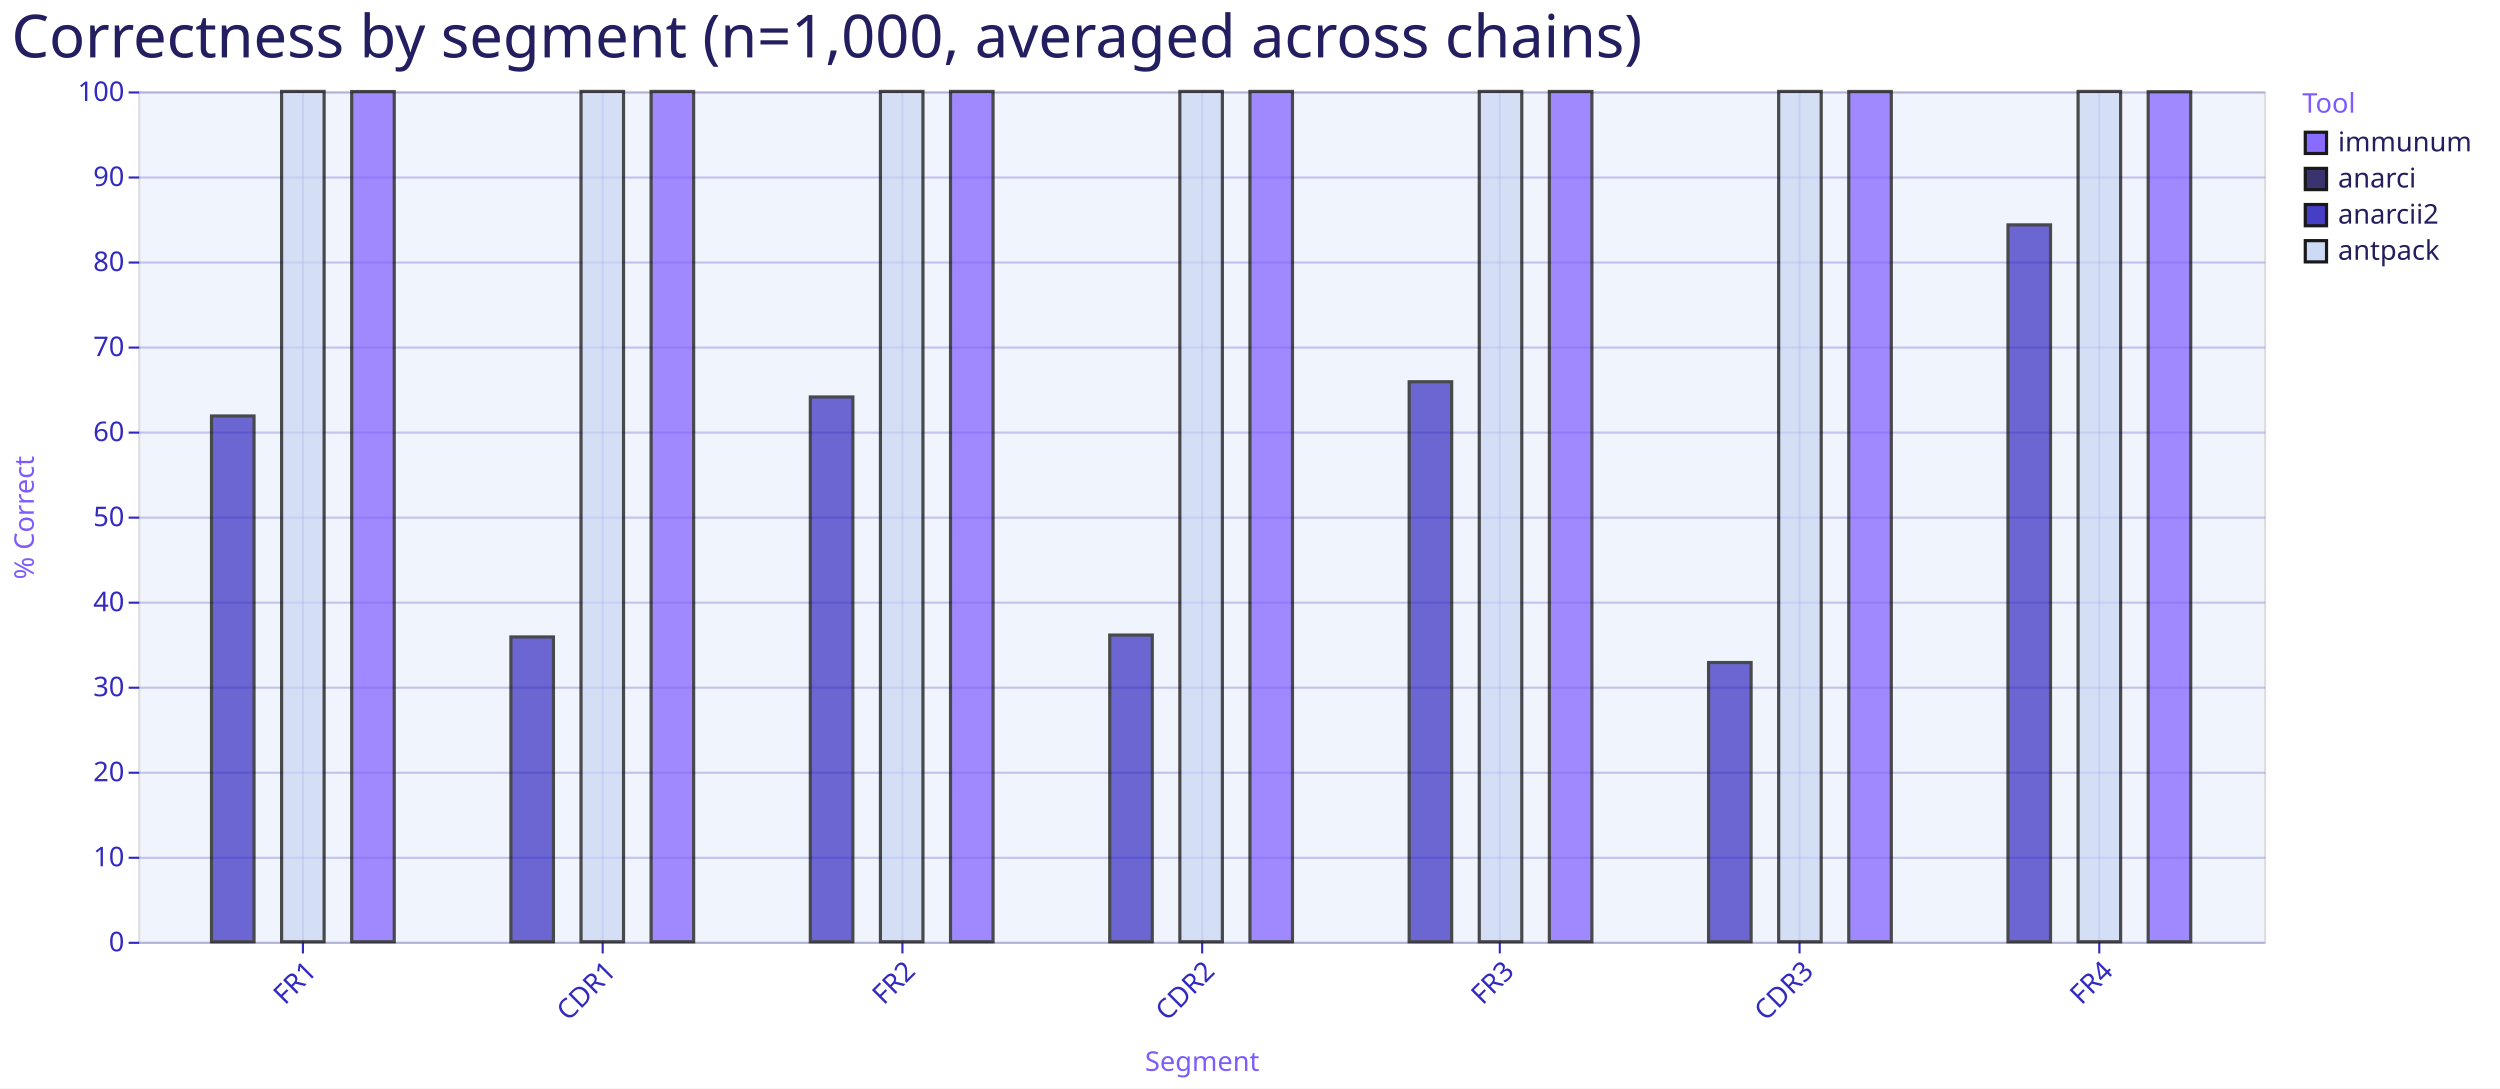
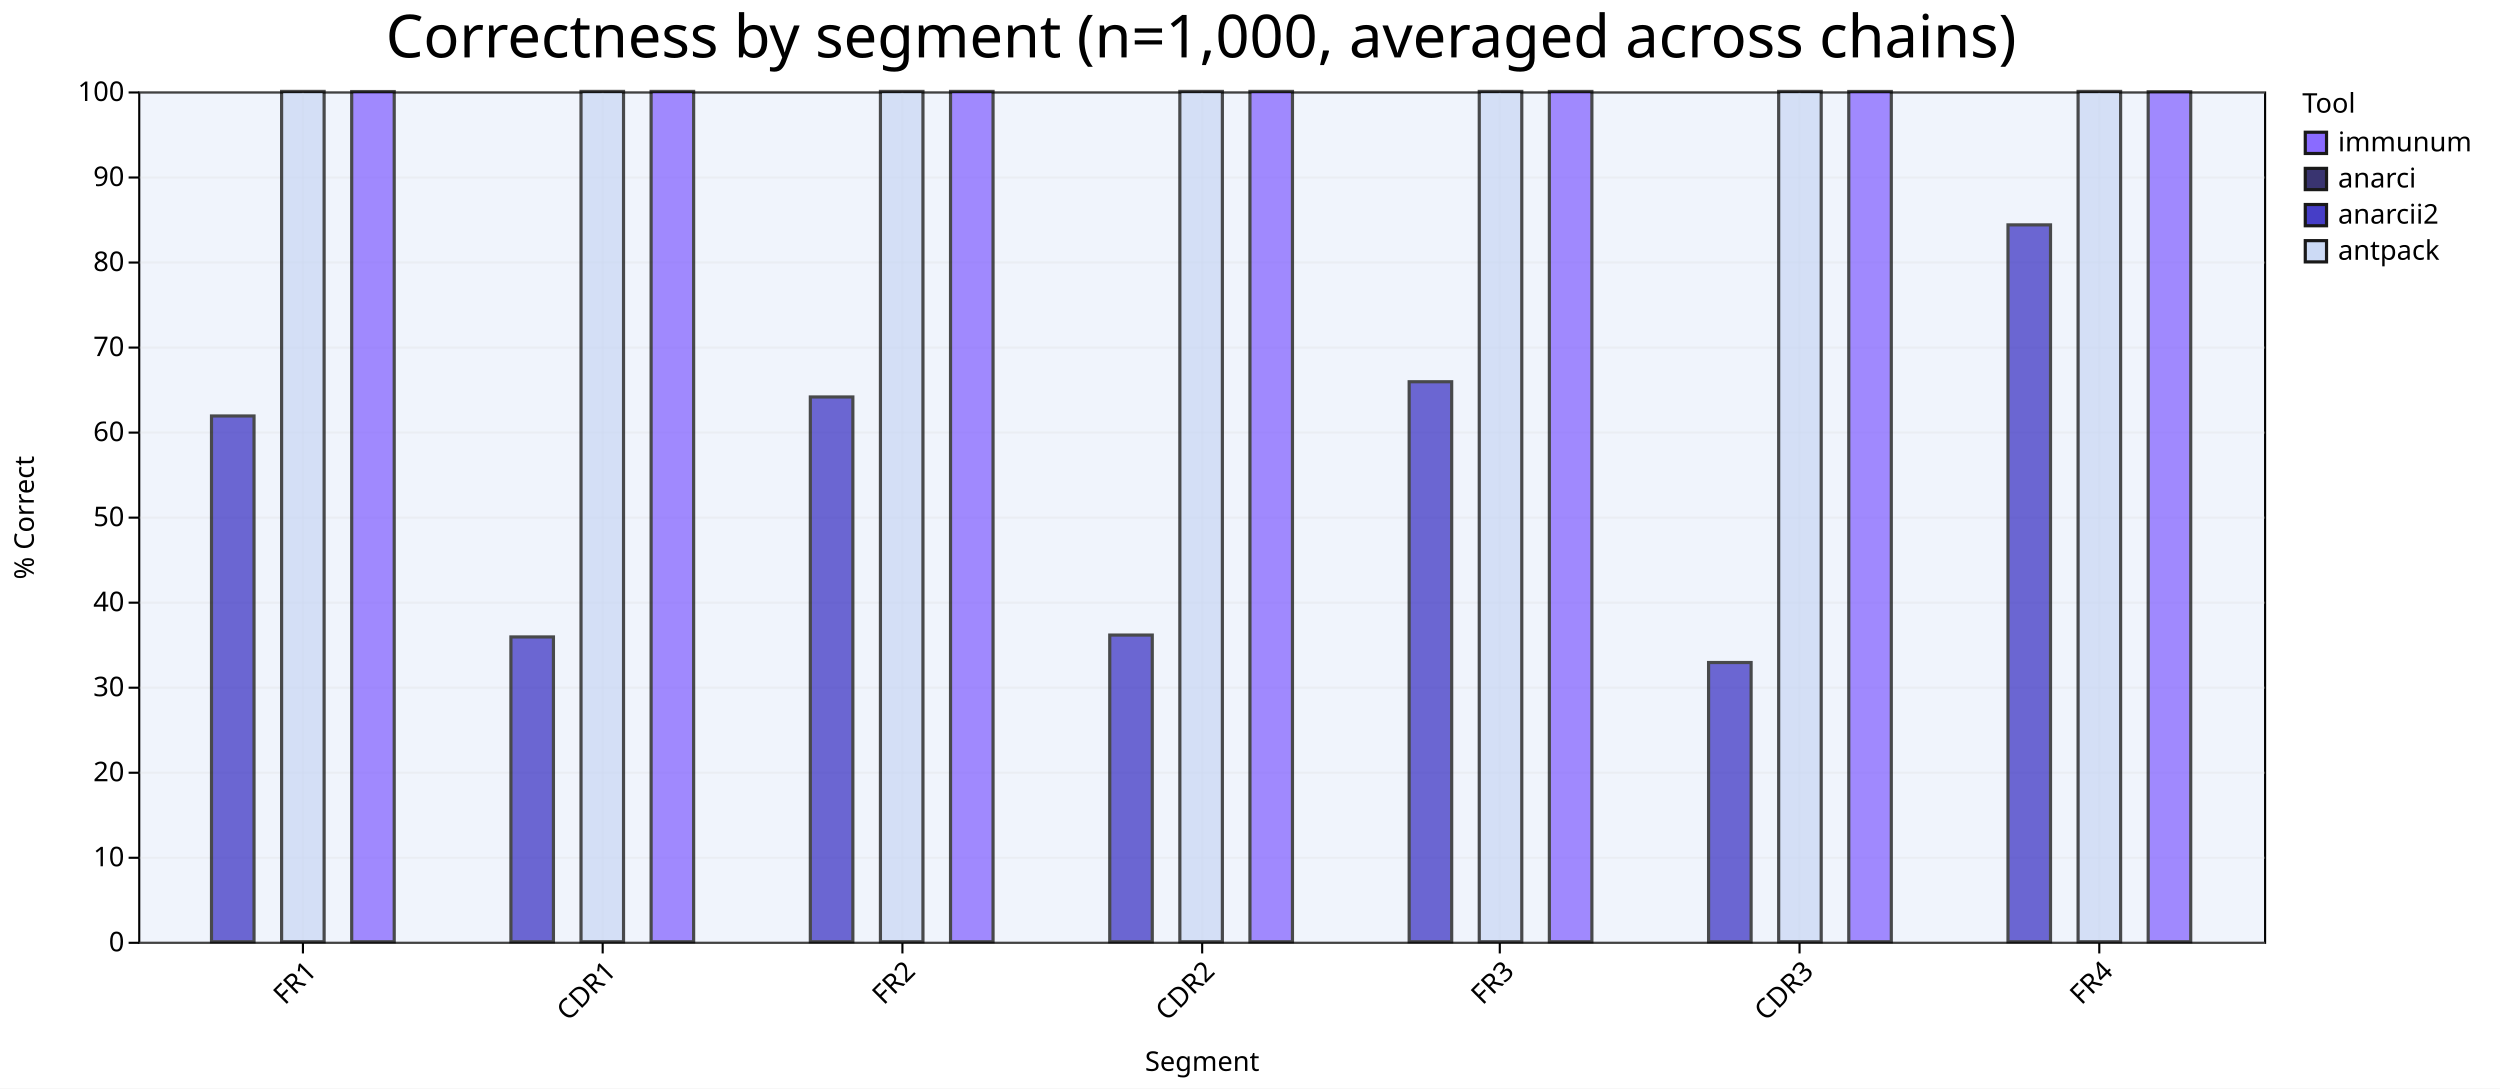
<svg xmlns="http://www.w3.org/2000/svg" version="1.1" class="marks" width="1176" height="512" viewBox="0 0 1176 512">
-   <rect width="1176" height="512" fill="white" />
+   <rect width="1176" height="512" fill="#ffffff" />
  <g fill="none" stroke-miterlimit="10" transform="translate(65,43)">
    <g class="mark-group role-frame root" role="graphics-object" aria-roledescription="group mark container">
      <g transform="translate(0,0)">
-         <path class="background" aria-hidden="true" d="M0.5,0.5h1000v400h-1000Z" fill="#F0F4FC" stroke="#ddd" />
+         <path class="background" aria-hidden="true" d="M0.5,0.5h1000v400h-1000Z" fill="#F0F4FC" stroke="#000000" />
        <g>
          <g class="mark-group role-axis" aria-hidden="true">
            <g transform="translate(0.5,400.5)">
              <path class="background" aria-hidden="true" d="M0,0h0v0h0Z" pointer-events="none" />
              <g>
                <g class="mark-rule role-axis-grid" pointer-events="none">
-                   <line transform="translate(77,-400)" x2="0" y2="400" stroke="#3229C1CC" stroke-opacity="0.3" stroke-width="1" opacity="1" />
-                   <line transform="translate(218,-400)" x2="0" y2="400" stroke="#3229C1CC" stroke-opacity="0.3" stroke-width="1" opacity="1" />
-                   <line transform="translate(359,-400)" x2="0" y2="400" stroke="#3229C1CC" stroke-opacity="0.3" stroke-width="1" opacity="1" />
-                   <line transform="translate(500,-400)" x2="0" y2="400" stroke="#3229C1CC" stroke-opacity="0.3" stroke-width="1" opacity="1" />
-                   <line transform="translate(640,-400)" x2="0" y2="400" stroke="#3229C1CC" stroke-opacity="0.3" stroke-width="1" opacity="1" />
-                   <line transform="translate(781,-400)" x2="0" y2="400" stroke="#3229C1CC" stroke-opacity="0.3" stroke-width="1" opacity="1" />
-                   <line transform="translate(922,-400)" x2="0" y2="400" stroke="#3229C1CC" stroke-opacity="0.3" stroke-width="1" opacity="1" />
+                   <line transform="translate(77,-400)" x2="0" y2="400" stroke="#dddddd" stroke-opacity="0.3" stroke-width="1" opacity="1" />
+                   <line transform="translate(218,-400)" x2="0" y2="400" stroke="#dddddd" stroke-opacity="0.3" stroke-width="1" opacity="1" />
+                   <line transform="translate(359,-400)" x2="0" y2="400" stroke="#dddddd" stroke-opacity="0.3" stroke-width="1" opacity="1" />
+                   <line transform="translate(500,-400)" x2="0" y2="400" stroke="#dddddd" stroke-opacity="0.3" stroke-width="1" opacity="1" />
+                   <line transform="translate(640,-400)" x2="0" y2="400" stroke="#dddddd" stroke-opacity="0.3" stroke-width="1" opacity="1" />
+                   <line transform="translate(781,-400)" x2="0" y2="400" stroke="#dddddd" stroke-opacity="0.3" stroke-width="1" opacity="1" />
+                   <line transform="translate(922,-400)" x2="0" y2="400" stroke="#dddddd" stroke-opacity="0.3" stroke-width="1" opacity="1" />
                </g>
              </g>
              <path class="foreground" aria-hidden="true" d="" pointer-events="none" display="none" />
            </g>
          </g>
          <g class="mark-group role-axis" aria-hidden="true">
            <g transform="translate(0.5,0.5)">
              <path class="background" aria-hidden="true" d="M0,0h0v0h0Z" pointer-events="none" />
              <g>
                <g class="mark-rule role-axis-grid" pointer-events="none">
-                   <line transform="translate(0,400)" x2="1000" y2="0" stroke="#3229C1CC" stroke-opacity="0.3" stroke-width="1" opacity="1" />
-                   <line transform="translate(0,360)" x2="1000" y2="0" stroke="#3229C1CC" stroke-opacity="0.3" stroke-width="1" opacity="1" />
-                   <line transform="translate(0,320)" x2="1000" y2="0" stroke="#3229C1CC" stroke-opacity="0.3" stroke-width="1" opacity="1" />
-                   <line transform="translate(0,280)" x2="1000" y2="0" stroke="#3229C1CC" stroke-opacity="0.3" stroke-width="1" opacity="1" />
-                   <line transform="translate(0,240)" x2="1000" y2="0" stroke="#3229C1CC" stroke-opacity="0.3" stroke-width="1" opacity="1" />
-                   <line transform="translate(0,200)" x2="1000" y2="0" stroke="#3229C1CC" stroke-opacity="0.3" stroke-width="1" opacity="1" />
-                   <line transform="translate(0,160)" x2="1000" y2="0" stroke="#3229C1CC" stroke-opacity="0.3" stroke-width="1" opacity="1" />
-                   <line transform="translate(0,120)" x2="1000" y2="0" stroke="#3229C1CC" stroke-opacity="0.3" stroke-width="1" opacity="1" />
-                   <line transform="translate(0,80)" x2="1000" y2="0" stroke="#3229C1CC" stroke-opacity="0.3" stroke-width="1" opacity="1" />
-                   <line transform="translate(0,40)" x2="1000" y2="0" stroke="#3229C1CC" stroke-opacity="0.3" stroke-width="1" opacity="1" />
-                   <line transform="translate(0,0)" x2="1000" y2="0" stroke="#3229C1CC" stroke-opacity="0.3" stroke-width="1" opacity="1" />
+                   <line transform="translate(0,400)" x2="1000" y2="0" stroke="#dddddd" stroke-opacity="0.3" stroke-width="1" opacity="1" />
+                   <line transform="translate(0,360)" x2="1000" y2="0" stroke="#dddddd" stroke-opacity="0.3" stroke-width="1" opacity="1" />
+                   <line transform="translate(0,320)" x2="1000" y2="0" stroke="#dddddd" stroke-opacity="0.3" stroke-width="1" opacity="1" />
+                   <line transform="translate(0,280)" x2="1000" y2="0" stroke="#dddddd" stroke-opacity="0.3" stroke-width="1" opacity="1" />
+                   <line transform="translate(0,240)" x2="1000" y2="0" stroke="#dddddd" stroke-opacity="0.3" stroke-width="1" opacity="1" />
+                   <line transform="translate(0,200)" x2="1000" y2="0" stroke="#dddddd" stroke-opacity="0.3" stroke-width="1" opacity="1" />
+                   <line transform="translate(0,160)" x2="1000" y2="0" stroke="#dddddd" stroke-opacity="0.3" stroke-width="1" opacity="1" />
+                   <line transform="translate(0,120)" x2="1000" y2="0" stroke="#dddddd" stroke-opacity="0.3" stroke-width="1" opacity="1" />
+                   <line transform="translate(0,80)" x2="1000" y2="0" stroke="#dddddd" stroke-opacity="0.3" stroke-width="1" opacity="1" />
+                   <line transform="translate(0,40)" x2="1000" y2="0" stroke="#dddddd" stroke-opacity="0.3" stroke-width="1" opacity="1" />
+                   <line transform="translate(0,0)" x2="1000" y2="0" stroke="#dddddd" stroke-opacity="0.3" stroke-width="1" opacity="1" />
                </g>
              </g>
              <path class="foreground" aria-hidden="true" d="" pointer-events="none" display="none" />
            </g>
          </g>
          <g class="mark-group role-axis" role="graphics-symbol" aria-roledescription="axis" aria-label="X-axis titled 'Segment' for a discrete scale with 7 values: FR1, CDR1, FR2, CDR2, FR3, CDR3, FR4">
            <g transform="translate(0.5,400.5)">
              <path class="background" aria-hidden="true" d="M0,0h0v0h0Z" pointer-events="none" />
              <g>
                <g class="mark-rule role-axis-tick" pointer-events="none">
-                   <line transform="translate(77,0)" x2="0" y2="5" stroke="#3229C1" stroke-width="1" opacity="1" />
-                   <line transform="translate(218,0)" x2="0" y2="5" stroke="#3229C1" stroke-width="1" opacity="1" />
-                   <line transform="translate(359,0)" x2="0" y2="5" stroke="#3229C1" stroke-width="1" opacity="1" />
-                   <line transform="translate(500,0)" x2="0" y2="5" stroke="#3229C1" stroke-width="1" opacity="1" />
-                   <line transform="translate(640,0)" x2="0" y2="5" stroke="#3229C1" stroke-width="1" opacity="1" />
-                   <line transform="translate(781,0)" x2="0" y2="5" stroke="#3229C1" stroke-width="1" opacity="1" />
-                   <line transform="translate(922,0)" x2="0" y2="5" stroke="#3229C1" stroke-width="1" opacity="1" />
+                   <line transform="translate(77,0)" x2="0" y2="5" stroke="#000000" stroke-width="1" opacity="1" />
+                   <line transform="translate(218,0)" x2="0" y2="5" stroke="#000000" stroke-width="1" opacity="1" />
+                   <line transform="translate(359,0)" x2="0" y2="5" stroke="#000000" stroke-width="1" opacity="1" />
+                   <line transform="translate(500,0)" x2="0" y2="5" stroke="#000000" stroke-width="1" opacity="1" />
+                   <line transform="translate(640,0)" x2="0" y2="5" stroke="#000000" stroke-width="1" opacity="1" />
+                   <line transform="translate(781,0)" x2="0" y2="5" stroke="#000000" stroke-width="1" opacity="1" />
+                   <line transform="translate(922,0)" x2="0" y2="5" stroke="#000000" stroke-width="1" opacity="1" />
                </g>
                <g class="mark-text role-axis-label" pointer-events="none">
-                   <text text-anchor="end" transform="translate(76.96479,7) rotate(315) translate(0,10)" font-family="Albert Sans" font-size="12.8px" font-weight="Light" fill="#3229C1" opacity="1">FR1</text>
-                   <text text-anchor="end" transform="translate(217.8099,7) rotate(315) translate(0,10)" font-family="Albert Sans" font-size="12.8px" font-weight="Light" fill="#3229C1" opacity="1">CDR1</text>
-                   <text text-anchor="end" transform="translate(358.6549,7) rotate(315) translate(0,10)" font-family="Albert Sans" font-size="12.8px" font-weight="Light" fill="#3229C1" opacity="1">FR2</text>
-                   <text text-anchor="end" transform="translate(499.5,7) rotate(315) translate(0,10)" font-family="Albert Sans" font-size="12.8px" font-weight="Light" fill="#3229C1" opacity="1">CDR2</text>
-                   <text text-anchor="end" transform="translate(640.3451,7) rotate(315) translate(0,10)" font-family="Albert Sans" font-size="12.8px" font-weight="Light" fill="#3229C1" opacity="1">FR3</text>
-                   <text text-anchor="end" transform="translate(781.1901,7) rotate(315) translate(0,10)" font-family="Albert Sans" font-size="12.8px" font-weight="Light" fill="#3229C1" opacity="1">CDR3</text>
-                   <text text-anchor="end" transform="translate(922.0352,7) rotate(315) translate(0,10)" font-family="Albert Sans" font-size="12.8px" font-weight="Light" fill="#3229C1" opacity="1">FR4</text>
+                   <text text-anchor="end" transform="translate(76.96479,7) rotate(315) translate(0,10)" font-family="Albert Sans" font-size="12.8px" font-weight="Light" fill="#000000" opacity="1">FR1</text>
+                   <text text-anchor="end" transform="translate(217.8099,7) rotate(315) translate(0,10)" font-family="Albert Sans" font-size="12.8px" font-weight="Light" fill="#000000" opacity="1">CDR1</text>
+                   <text text-anchor="end" transform="translate(358.6549,7) rotate(315) translate(0,10)" font-family="Albert Sans" font-size="12.8px" font-weight="Light" fill="#000000" opacity="1">FR2</text>
+                   <text text-anchor="end" transform="translate(499.5,7) rotate(315) translate(0,10)" font-family="Albert Sans" font-size="12.8px" font-weight="Light" fill="#000000" opacity="1">CDR2</text>
+                   <text text-anchor="end" transform="translate(640.3451,7) rotate(315) translate(0,10)" font-family="Albert Sans" font-size="12.8px" font-weight="Light" fill="#000000" opacity="1">FR3</text>
+                   <text text-anchor="end" transform="translate(781.1901,7) rotate(315) translate(0,10)" font-family="Albert Sans" font-size="12.8px" font-weight="Light" fill="#000000" opacity="1">CDR3</text>
+                   <text text-anchor="end" transform="translate(922.0352,7) rotate(315) translate(0,10)" font-family="Albert Sans" font-size="12.8px" font-weight="Light" fill="#000000" opacity="1">FR4</text>
                </g>
                <g class="mark-text role-axis-title" pointer-events="none">
-                   <text text-anchor="middle" transform="translate(500,60.25327)" font-family="Albert Sans" font-size="12.8px" font-weight="SemiBold" fill="#7D5BFF" opacity="1">Segment</text>
+                   <text text-anchor="middle" transform="translate(500,60.25327)" font-family="Albert Sans" font-size="12.8px" font-weight="SemiBold" fill="#000000" opacity="1">Segment</text>
                </g>
              </g>
              <path class="foreground" aria-hidden="true" d="" pointer-events="none" display="none" />
            </g>
          </g>
          <g class="mark-group role-axis" role="graphics-symbol" aria-roledescription="axis" aria-label="Y-axis titled '% Correct' for a linear scale with values from 0 to 100">
            <g transform="translate(0.5,0.5)">
              <path class="background" aria-hidden="true" d="M0,0h0v0h0Z" pointer-events="none" />
              <g>
                <g class="mark-rule role-axis-tick" pointer-events="none">
-                   <line transform="translate(0,400)" x2="-5" y2="0" stroke="#3229C1" stroke-width="1" opacity="1" />
-                   <line transform="translate(0,360)" x2="-5" y2="0" stroke="#3229C1" stroke-width="1" opacity="1" />
-                   <line transform="translate(0,320)" x2="-5" y2="0" stroke="#3229C1" stroke-width="1" opacity="1" />
-                   <line transform="translate(0,280)" x2="-5" y2="0" stroke="#3229C1" stroke-width="1" opacity="1" />
-                   <line transform="translate(0,240)" x2="-5" y2="0" stroke="#3229C1" stroke-width="1" opacity="1" />
-                   <line transform="translate(0,200)" x2="-5" y2="0" stroke="#3229C1" stroke-width="1" opacity="1" />
-                   <line transform="translate(0,160)" x2="-5" y2="0" stroke="#3229C1" stroke-width="1" opacity="1" />
-                   <line transform="translate(0,120)" x2="-5" y2="0" stroke="#3229C1" stroke-width="1" opacity="1" />
-                   <line transform="translate(0,80)" x2="-5" y2="0" stroke="#3229C1" stroke-width="1" opacity="1" />
-                   <line transform="translate(0,40)" x2="-5" y2="0" stroke="#3229C1" stroke-width="1" opacity="1" />
-                   <line transform="translate(0,0)" x2="-5" y2="0" stroke="#3229C1" stroke-width="1" opacity="1" />
+                   <line transform="translate(0,400)" x2="-5" y2="0" stroke="#000000" stroke-width="1" opacity="1" />
+                   <line transform="translate(0,360)" x2="-5" y2="0" stroke="#000000" stroke-width="1" opacity="1" />
+                   <line transform="translate(0,320)" x2="-5" y2="0" stroke="#000000" stroke-width="1" opacity="1" />
+                   <line transform="translate(0,280)" x2="-5" y2="0" stroke="#000000" stroke-width="1" opacity="1" />
+                   <line transform="translate(0,240)" x2="-5" y2="0" stroke="#000000" stroke-width="1" opacity="1" />
+                   <line transform="translate(0,200)" x2="-5" y2="0" stroke="#000000" stroke-width="1" opacity="1" />
+                   <line transform="translate(0,160)" x2="-5" y2="0" stroke="#000000" stroke-width="1" opacity="1" />
+                   <line transform="translate(0,120)" x2="-5" y2="0" stroke="#000000" stroke-width="1" opacity="1" />
+                   <line transform="translate(0,80)" x2="-5" y2="0" stroke="#000000" stroke-width="1" opacity="1" />
+                   <line transform="translate(0,40)" x2="-5" y2="0" stroke="#000000" stroke-width="1" opacity="1" />
+                   <line transform="translate(0,0)" x2="-5" y2="0" stroke="#000000" stroke-width="1" opacity="1" />
                </g>
                <g class="mark-text role-axis-label" pointer-events="none">
-                   <text text-anchor="end" transform="translate(-7,404)" font-family="Albert Sans" font-size="12.8px" font-weight="Light" fill="#3229C1" opacity="1">0</text>
-                   <text text-anchor="end" transform="translate(-7,364)" font-family="Albert Sans" font-size="12.8px" font-weight="Light" fill="#3229C1" opacity="1">10</text>
-                   <text text-anchor="end" transform="translate(-7,324)" font-family="Albert Sans" font-size="12.8px" font-weight="Light" fill="#3229C1" opacity="1">20</text>
-                   <text text-anchor="end" transform="translate(-7,284)" font-family="Albert Sans" font-size="12.8px" font-weight="Light" fill="#3229C1" opacity="1">30</text>
-                   <text text-anchor="end" transform="translate(-7,244)" font-family="Albert Sans" font-size="12.8px" font-weight="Light" fill="#3229C1" opacity="1">40</text>
-                   <text text-anchor="end" transform="translate(-7,204)" font-family="Albert Sans" font-size="12.8px" font-weight="Light" fill="#3229C1" opacity="1">50</text>
-                   <text text-anchor="end" transform="translate(-7,164)" font-family="Albert Sans" font-size="12.8px" font-weight="Light" fill="#3229C1" opacity="1">60</text>
-                   <text text-anchor="end" transform="translate(-7,124)" font-family="Albert Sans" font-size="12.8px" font-weight="Light" fill="#3229C1" opacity="1">70</text>
-                   <text text-anchor="end" transform="translate(-7,84)" font-family="Albert Sans" font-size="12.8px" font-weight="Light" fill="#3229C1" opacity="1">80</text>
-                   <text text-anchor="end" transform="translate(-7,44)" font-family="Albert Sans" font-size="12.8px" font-weight="Light" fill="#3229C1" opacity="1">90</text>
-                   <text text-anchor="end" transform="translate(-7,4)" font-family="Albert Sans" font-size="12.8px" font-weight="Light" fill="#3229C1" opacity="1">100</text>
+                   <text text-anchor="end" transform="translate(-7,404)" font-family="Albert Sans" font-size="12.8px" font-weight="Light" fill="#000000" opacity="1">0</text>
+                   <text text-anchor="end" transform="translate(-7,364)" font-family="Albert Sans" font-size="12.8px" font-weight="Light" fill="#000000" opacity="1">10</text>
+                   <text text-anchor="end" transform="translate(-7,324)" font-family="Albert Sans" font-size="12.8px" font-weight="Light" fill="#000000" opacity="1">20</text>
+                   <text text-anchor="end" transform="translate(-7,284)" font-family="Albert Sans" font-size="12.8px" font-weight="Light" fill="#000000" opacity="1">30</text>
+                   <text text-anchor="end" transform="translate(-7,244)" font-family="Albert Sans" font-size="12.8px" font-weight="Light" fill="#000000" opacity="1">40</text>
+                   <text text-anchor="end" transform="translate(-7,204)" font-family="Albert Sans" font-size="12.8px" font-weight="Light" fill="#000000" opacity="1">50</text>
+                   <text text-anchor="end" transform="translate(-7,164)" font-family="Albert Sans" font-size="12.8px" font-weight="Light" fill="#000000" opacity="1">60</text>
+                   <text text-anchor="end" transform="translate(-7,124)" font-family="Albert Sans" font-size="12.8px" font-weight="Light" fill="#000000" opacity="1">70</text>
+                   <text text-anchor="end" transform="translate(-7,84)" font-family="Albert Sans" font-size="12.8px" font-weight="Light" fill="#000000" opacity="1">80</text>
+                   <text text-anchor="end" transform="translate(-7,44)" font-family="Albert Sans" font-size="12.8px" font-weight="Light" fill="#000000" opacity="1">90</text>
+                   <text text-anchor="end" transform="translate(-7,4)" font-family="Albert Sans" font-size="12.8px" font-weight="Light" fill="#000000" opacity="1">100</text>
                </g>
                <g class="mark-text role-axis-title" pointer-events="none">
-                   <text text-anchor="middle" transform="translate(-46.59375,200) rotate(-90) translate(0,-3)" font-family="Albert Sans" font-size="12.8px" font-weight="SemiBold" fill="#7D5BFF" opacity="1">% Correct</text>
+                   <text text-anchor="middle" transform="translate(-46.59375,200) rotate(-90) translate(0,-3)" font-family="Albert Sans" font-size="12.8px" font-weight="SemiBold" fill="#000000" opacity="1">% Correct</text>
                </g>
              </g>
              <path class="foreground" aria-hidden="true" d="" pointer-events="none" display="none" />
            </g>
          </g>
          <g class="mark-rect role-mark marks" role="graphics-object" aria-roledescription="rect mark container">
+             <path aria-label="Segment: FR1; % Correct: 100; method: antpack; Tool: antpack; segment: FR1; pct_correct: 100.00" role="graphics-symbol" aria-roledescription="bar" d="M67.465,0h20v400h-20Z" fill="#C7D6F4" stroke="black" stroke-width="1.5" opacity="0.7" />
            <path aria-label="Segment: FR1; % Correct: 99.9842857143; method: immunum; Tool: immunum; segment: FR1; pct_correct: 99.98" role="graphics-symbol" aria-roledescription="bar" d="M100.439,0.063h20v399.937h-20Z" fill="#7D5BFF" stroke="black" stroke-width="1.5" opacity="0.7" />
            <path aria-label="Segment: FR1; % Correct: 61.8304761905; method: anarcii2; Tool: anarcii2; segment: FR1; pct_correct: 61.83" role="graphics-symbol" aria-roledescription="bar" d="M34.491,152.678h20v247.322h-20Z" fill="#3229C1" stroke="black" stroke-width="1.5" opacity="0.7" />
-             <path aria-label="Segment: FR1; % Correct: 100; method: antpack; Tool: antpack; segment: FR1; pct_correct: 100.00" role="graphics-symbol" aria-roledescription="bar" d="M67.465,0h20v400h-20Z" fill="#C7D6F4" stroke="black" stroke-width="1.5" opacity="0.7" />
+             <path aria-label="Segment: CDR1; % Correct: 100; method: antpack; Tool: antpack; segment: CDR1; pct_correct: 100.00" role="graphics-symbol" aria-roledescription="bar" d="M208.31,0h20v400h-20Z" fill="#C7D6F4" stroke="black" stroke-width="1.5" opacity="0.7" />
            <path aria-label="Segment: CDR1; % Correct: 100; method: immunum; Tool: immunum; segment: CDR1; pct_correct: 100.00" role="graphics-symbol" aria-roledescription="bar" d="M241.284,0h20v400h-20Z" fill="#7D5BFF" stroke="black" stroke-width="1.5" opacity="0.7" />
            <path aria-label="Segment: CDR1; % Correct: 35.8452380952; method: anarcii2; Tool: anarcii2; segment: CDR1; pct_correct: 35.85" role="graphics-symbol" aria-roledescription="bar" d="M175.336,256.619h20v143.381h-20Z" fill="#3229C1" stroke="black" stroke-width="1.5" opacity="0.7" />
-             <path aria-label="Segment: CDR1; % Correct: 100; method: antpack; Tool: antpack; segment: CDR1; pct_correct: 100.00" role="graphics-symbol" aria-roledescription="bar" d="M208.31,0h20v400h-20Z" fill="#C7D6F4" stroke="black" stroke-width="1.5" opacity="0.7" />
+             <path aria-label="Segment: FR2; % Correct: 100; method: antpack; Tool: antpack; segment: FR2; pct_correct: 100.00" role="graphics-symbol" aria-roledescription="bar" d="M349.155,0h20v400h-20Z" fill="#C7D6F4" stroke="black" stroke-width="1.5" opacity="0.7" />
            <path aria-label="Segment: FR2; % Correct: 100; method: immunum; Tool: immunum; segment: FR2; pct_correct: 100.00" role="graphics-symbol" aria-roledescription="bar" d="M382.129,0h20v400h-20Z" fill="#7D5BFF" stroke="black" stroke-width="1.5" opacity="0.7" />
            <path aria-label="Segment: FR2; % Correct: 64.0661904762; method: anarcii2; Tool: anarcii2; segment: FR2; pct_correct: 64.07" role="graphics-symbol" aria-roledescription="bar" d="M316.181,143.735h20v256.265h-20Z" fill="#3229C1" stroke="black" stroke-width="1.5" opacity="0.7" />
-             <path aria-label="Segment: FR2; % Correct: 100; method: antpack; Tool: antpack; segment: FR2; pct_correct: 100.00" role="graphics-symbol" aria-roledescription="bar" d="M349.155,0h20v400h-20Z" fill="#C7D6F4" stroke="black" stroke-width="1.5" opacity="0.7" />
+             <path aria-label="Segment: CDR2; % Correct: 100; method: antpack; Tool: antpack; segment: CDR2; pct_correct: 100.00" role="graphics-symbol" aria-roledescription="bar" d="M490,0h20v400h-20Z" fill="#C7D6F4" stroke="black" stroke-width="1.5" opacity="0.7" />
            <path aria-label="Segment: CDR2; % Correct: 100; method: immunum; Tool: immunum; segment: CDR2; pct_correct: 100.00" role="graphics-symbol" aria-roledescription="bar" d="M522.974,0h20v400h-20Z" fill="#7D5BFF" stroke="black" stroke-width="1.5" opacity="0.7" />
            <path aria-label="Segment: CDR2; % Correct: 36.0661904762; method: anarcii2; Tool: anarcii2; segment: CDR2; pct_correct: 36.07" role="graphics-symbol" aria-roledescription="bar" d="M457.026,255.735h20v144.265h-20Z" fill="#3229C1" stroke="black" stroke-width="1.5" opacity="0.7" />
-             <path aria-label="Segment: CDR2; % Correct: 100; method: antpack; Tool: antpack; segment: CDR2; pct_correct: 100.00" role="graphics-symbol" aria-roledescription="bar" d="M490,0h20v400h-20Z" fill="#C7D6F4" stroke="black" stroke-width="1.5" opacity="0.7" />
+             <path aria-label="Segment: FR3; % Correct: 100; method: antpack; Tool: antpack; segment: FR3; pct_correct: 100.00" role="graphics-symbol" aria-roledescription="bar" d="M630.845,0h20v400h-20Z" fill="#C7D6F4" stroke="black" stroke-width="1.5" opacity="0.7" />
            <path aria-label="Segment: FR3; % Correct: 99.9957142857; method: immunum; Tool: immunum; segment: FR3; pct_correct: 100.00" role="graphics-symbol" aria-roledescription="bar" d="M663.819,0.017h20v399.983h-20Z" fill="#7D5BFF" stroke="black" stroke-width="1.5" opacity="0.7" />
            <path aria-label="Segment: FR3; % Correct: 65.8566666667; method: anarcii2; Tool: anarcii2; segment: FR3; pct_correct: 65.86" role="graphics-symbol" aria-roledescription="bar" d="M597.871,136.573h20v263.427h-20Z" fill="#3229C1" stroke="black" stroke-width="1.5" opacity="0.7" />
-             <path aria-label="Segment: FR3; % Correct: 100; method: antpack; Tool: antpack; segment: FR3; pct_correct: 100.00" role="graphics-symbol" aria-roledescription="bar" d="M630.845,0h20v400h-20Z" fill="#C7D6F4" stroke="black" stroke-width="1.5" opacity="0.7" />
+             <path aria-label="Segment: CDR3; % Correct: 100; method: antpack; Tool: antpack; segment: CDR3; pct_correct: 100.00" role="graphics-symbol" aria-roledescription="bar" d="M771.69,0h20v400h-20Z" fill="#C7D6F4" stroke="black" stroke-width="1.5" opacity="0.7" />
            <path aria-label="Segment: CDR3; % Correct: 99.9914285714; method: immunum; Tool: immunum; segment: CDR3; pct_correct: 99.99" role="graphics-symbol" aria-roledescription="bar" d="M804.664,0.034h20v399.966h-20Z" fill="#7D5BFF" stroke="black" stroke-width="1.5" opacity="0.7" />
            <path aria-label="Segment: CDR3; % Correct: 32.8376190476; method: anarcii2; Tool: anarcii2; segment: CDR3; pct_correct: 32.84" role="graphics-symbol" aria-roledescription="bar" d="M738.716,268.65h20v131.35h-20Z" fill="#3229C1" stroke="black" stroke-width="1.5" opacity="0.7" />
-             <path aria-label="Segment: CDR3; % Correct: 100; method: antpack; Tool: antpack; segment: CDR3; pct_correct: 100.00" role="graphics-symbol" aria-roledescription="bar" d="M771.69,0h20v400h-20Z" fill="#C7D6F4" stroke="black" stroke-width="1.5" opacity="0.7" />
+             <path aria-label="Segment: FR4; % Correct: 100; method: antpack; Tool: antpack; segment: FR4; pct_correct: 100.00" role="graphics-symbol" aria-roledescription="bar" d="M912.535,0h20v400h-20Z" fill="#C7D6F4" stroke="black" stroke-width="1.5" opacity="0.7" />
            <path aria-label="Segment: FR4; % Correct: 99.9628571429; method: immunum; Tool: immunum; segment: FR4; pct_correct: 99.96" role="graphics-symbol" aria-roledescription="bar" d="M945.509,0.149h20v399.851h-20Z" fill="#7D5BFF" stroke="black" stroke-width="1.5" opacity="0.7" />
            <path aria-label="Segment: FR4; % Correct: 84.3038095238; method: anarcii2; Tool: anarcii2; segment: FR4; pct_correct: 84.30" role="graphics-symbol" aria-roledescription="bar" d="M879.561,62.785h20v337.215h-20Z" fill="#3229C1" stroke="black" stroke-width="1.5" opacity="0.7" />
-             <path aria-label="Segment: FR4; % Correct: 100; method: antpack; Tool: antpack; segment: FR4; pct_correct: 100.00" role="graphics-symbol" aria-roledescription="bar" d="M912.535,0h20v400h-20Z" fill="#C7D6F4" stroke="black" stroke-width="1.5" opacity="0.7" />
          </g>
          <g class="mark-group role-legend" role="graphics-symbol" aria-roledescription="legend" aria-label="Symbol legend titled 'Tool' for fill color with 4 values: immunum, anarci, anarcii2, antpack">
            <g transform="translate(1018,0)">
              <path class="background" aria-hidden="true" d="M0,0h88v82h-88Z" pointer-events="none" />
              <g>
                <g class="mark-group role-legend-entry">
                  <g transform="translate(0,17.8)">
                    <path class="background" aria-hidden="true" d="M0,0h0v0h0Z" pointer-events="none" />
                    <g>
                      <g class="mark-group role-scope" role="graphics-object" aria-roledescription="group mark container">
                        <g transform="translate(0,0)">
                          <path class="background" aria-hidden="true" d="M0,0h87.988v13.2h-87.988Z" pointer-events="none" opacity="1" />
                          <g>
                            <g class="mark-symbol role-legend-symbol" pointer-events="none">
                              <path transform="translate(6.4,6.4)" d="M-5,-5h10v10h-10Z" fill="#7D5BFF" stroke="black" stroke-width="1.5" opacity="0.9" />
                            </g>
                            <g class="mark-text role-legend-label" pointer-events="none">
-                               <text text-anchor="start" transform="translate(16.8,10.4)" font-family="Albert Sans" font-size="12.8px" font-weight="Light" fill="#231E60" opacity="1">immunum</text>
+                               <text text-anchor="start" transform="translate(16.8,10.4)" font-family="Albert Sans" font-size="12.8px" font-weight="Light" fill="#000000" opacity="1">immunum</text>
                            </g>
                          </g>
                          <path class="foreground" aria-hidden="true" d="" pointer-events="none" display="none" />
                        </g>
                        <g transform="translate(0,17)">
                          <path class="background" aria-hidden="true" d="M0,0h87.988v13.2h-87.988Z" pointer-events="none" opacity="1" />
                          <g>
                            <g class="mark-symbol role-legend-symbol" pointer-events="none">
                              <path transform="translate(6.4,6.4)" d="M-5,-5h10v10h-10Z" fill="#231E60" stroke="black" stroke-width="1.5" opacity="0.9" />
                            </g>
                            <g class="mark-text role-legend-label" pointer-events="none">
-                               <text text-anchor="start" transform="translate(16.8,10.4)" font-family="Albert Sans" font-size="12.8px" font-weight="Light" fill="#231E60" opacity="1">anarci</text>
+                               <text text-anchor="start" transform="translate(16.8,10.4)" font-family="Albert Sans" font-size="12.8px" font-weight="Light" fill="#000000" opacity="1">anarci</text>
                            </g>
                          </g>
                          <path class="foreground" aria-hidden="true" d="" pointer-events="none" display="none" />
                        </g>
                        <g transform="translate(0,34)">
                          <path class="background" aria-hidden="true" d="M0,0h87.988v13.2h-87.988Z" pointer-events="none" opacity="1" />
                          <g>
                            <g class="mark-symbol role-legend-symbol" pointer-events="none">
                              <path transform="translate(6.4,6.4)" d="M-5,-5h10v10h-10Z" fill="#3229C1" stroke="black" stroke-width="1.5" opacity="0.9" />
                            </g>
                            <g class="mark-text role-legend-label" pointer-events="none">
-                               <text text-anchor="start" transform="translate(16.8,10.4)" font-family="Albert Sans" font-size="12.8px" font-weight="Light" fill="#231E60" opacity="1">anarcii2</text>
+                               <text text-anchor="start" transform="translate(16.8,10.4)" font-family="Albert Sans" font-size="12.8px" font-weight="Light" fill="#000000" opacity="1">anarcii2</text>
                            </g>
                          </g>
                          <path class="foreground" aria-hidden="true" d="" pointer-events="none" display="none" />
                        </g>
                        <g transform="translate(0,51)">
                          <path class="background" aria-hidden="true" d="M0,0h87.988v13.2h-87.988Z" pointer-events="none" opacity="1" />
                          <g>
                            <g class="mark-symbol role-legend-symbol" pointer-events="none">
                              <path transform="translate(6.4,6.4)" d="M-5,-5h10v10h-10Z" fill="#C7D6F4" stroke="black" stroke-width="1.5" opacity="0.9" />
                            </g>
                            <g class="mark-text role-legend-label" pointer-events="none">
-                               <text text-anchor="start" transform="translate(16.8,10.4)" font-family="Albert Sans" font-size="12.8px" font-weight="Light" fill="#231E60" opacity="1">antpack</text>
+                               <text text-anchor="start" transform="translate(16.8,10.4)" font-family="Albert Sans" font-size="12.8px" font-weight="Light" fill="#000000" opacity="1">antpack</text>
                            </g>
                          </g>
                          <path class="foreground" aria-hidden="true" d="" pointer-events="none" display="none" />
                        </g>
                      </g>
                    </g>
                    <path class="foreground" aria-hidden="true" d="" pointer-events="none" display="none" />
                  </g>
                </g>
                <g class="mark-text role-legend-title" pointer-events="none">
-                   <text text-anchor="start" transform="translate(0,10)" font-family="Albert Sans" font-size="12.8px" font-weight="SemiBold" fill="#7D5BFF" opacity="1">Tool</text>
+                   <text text-anchor="start" transform="translate(0,10)" font-family="Albert Sans" font-size="12.8px" font-weight="SemiBold" fill="#000000" opacity="1">Tool</text>
                </g>
              </g>
              <path class="foreground" aria-hidden="true" d="" pointer-events="none" display="none" />
            </g>
          </g>
          <g class="mark-group role-title">
-             <g transform="translate(-59.59375,-38)">
+             <g transform="translate(500,-38)">
              <path class="background" aria-hidden="true" d="M0,0h0v0h0Z" pointer-events="none" />
              <g>
                <g class="mark-text role-title-text" role="graphics-symbol" aria-roledescription="title" aria-label="Title text 'Correctness by segment (n=1,000, averaged across chains)'" pointer-events="none">
-                   <text text-anchor="start" transform="translate(0,22)" font-family="Albert Sans" font-size="28px" font-weight="SemiBold" fill="#231E60" opacity="1">Correctness by segment (n=1,000, averaged across chains)</text>
+                   <text text-anchor="middle" transform="translate(0,22)" font-family="Albert Sans" font-size="28px" font-weight="SemiBold" fill="#000000" opacity="1">Correctness by segment (n=1,000, averaged across chains)</text>
                </g>
              </g>
              <path class="foreground" aria-hidden="true" d="" pointer-events="none" display="none" />
            </g>
          </g>
        </g>
        <path class="foreground" aria-hidden="true" d="" display="none" />
      </g>
    </g>
  </g>
</svg>
